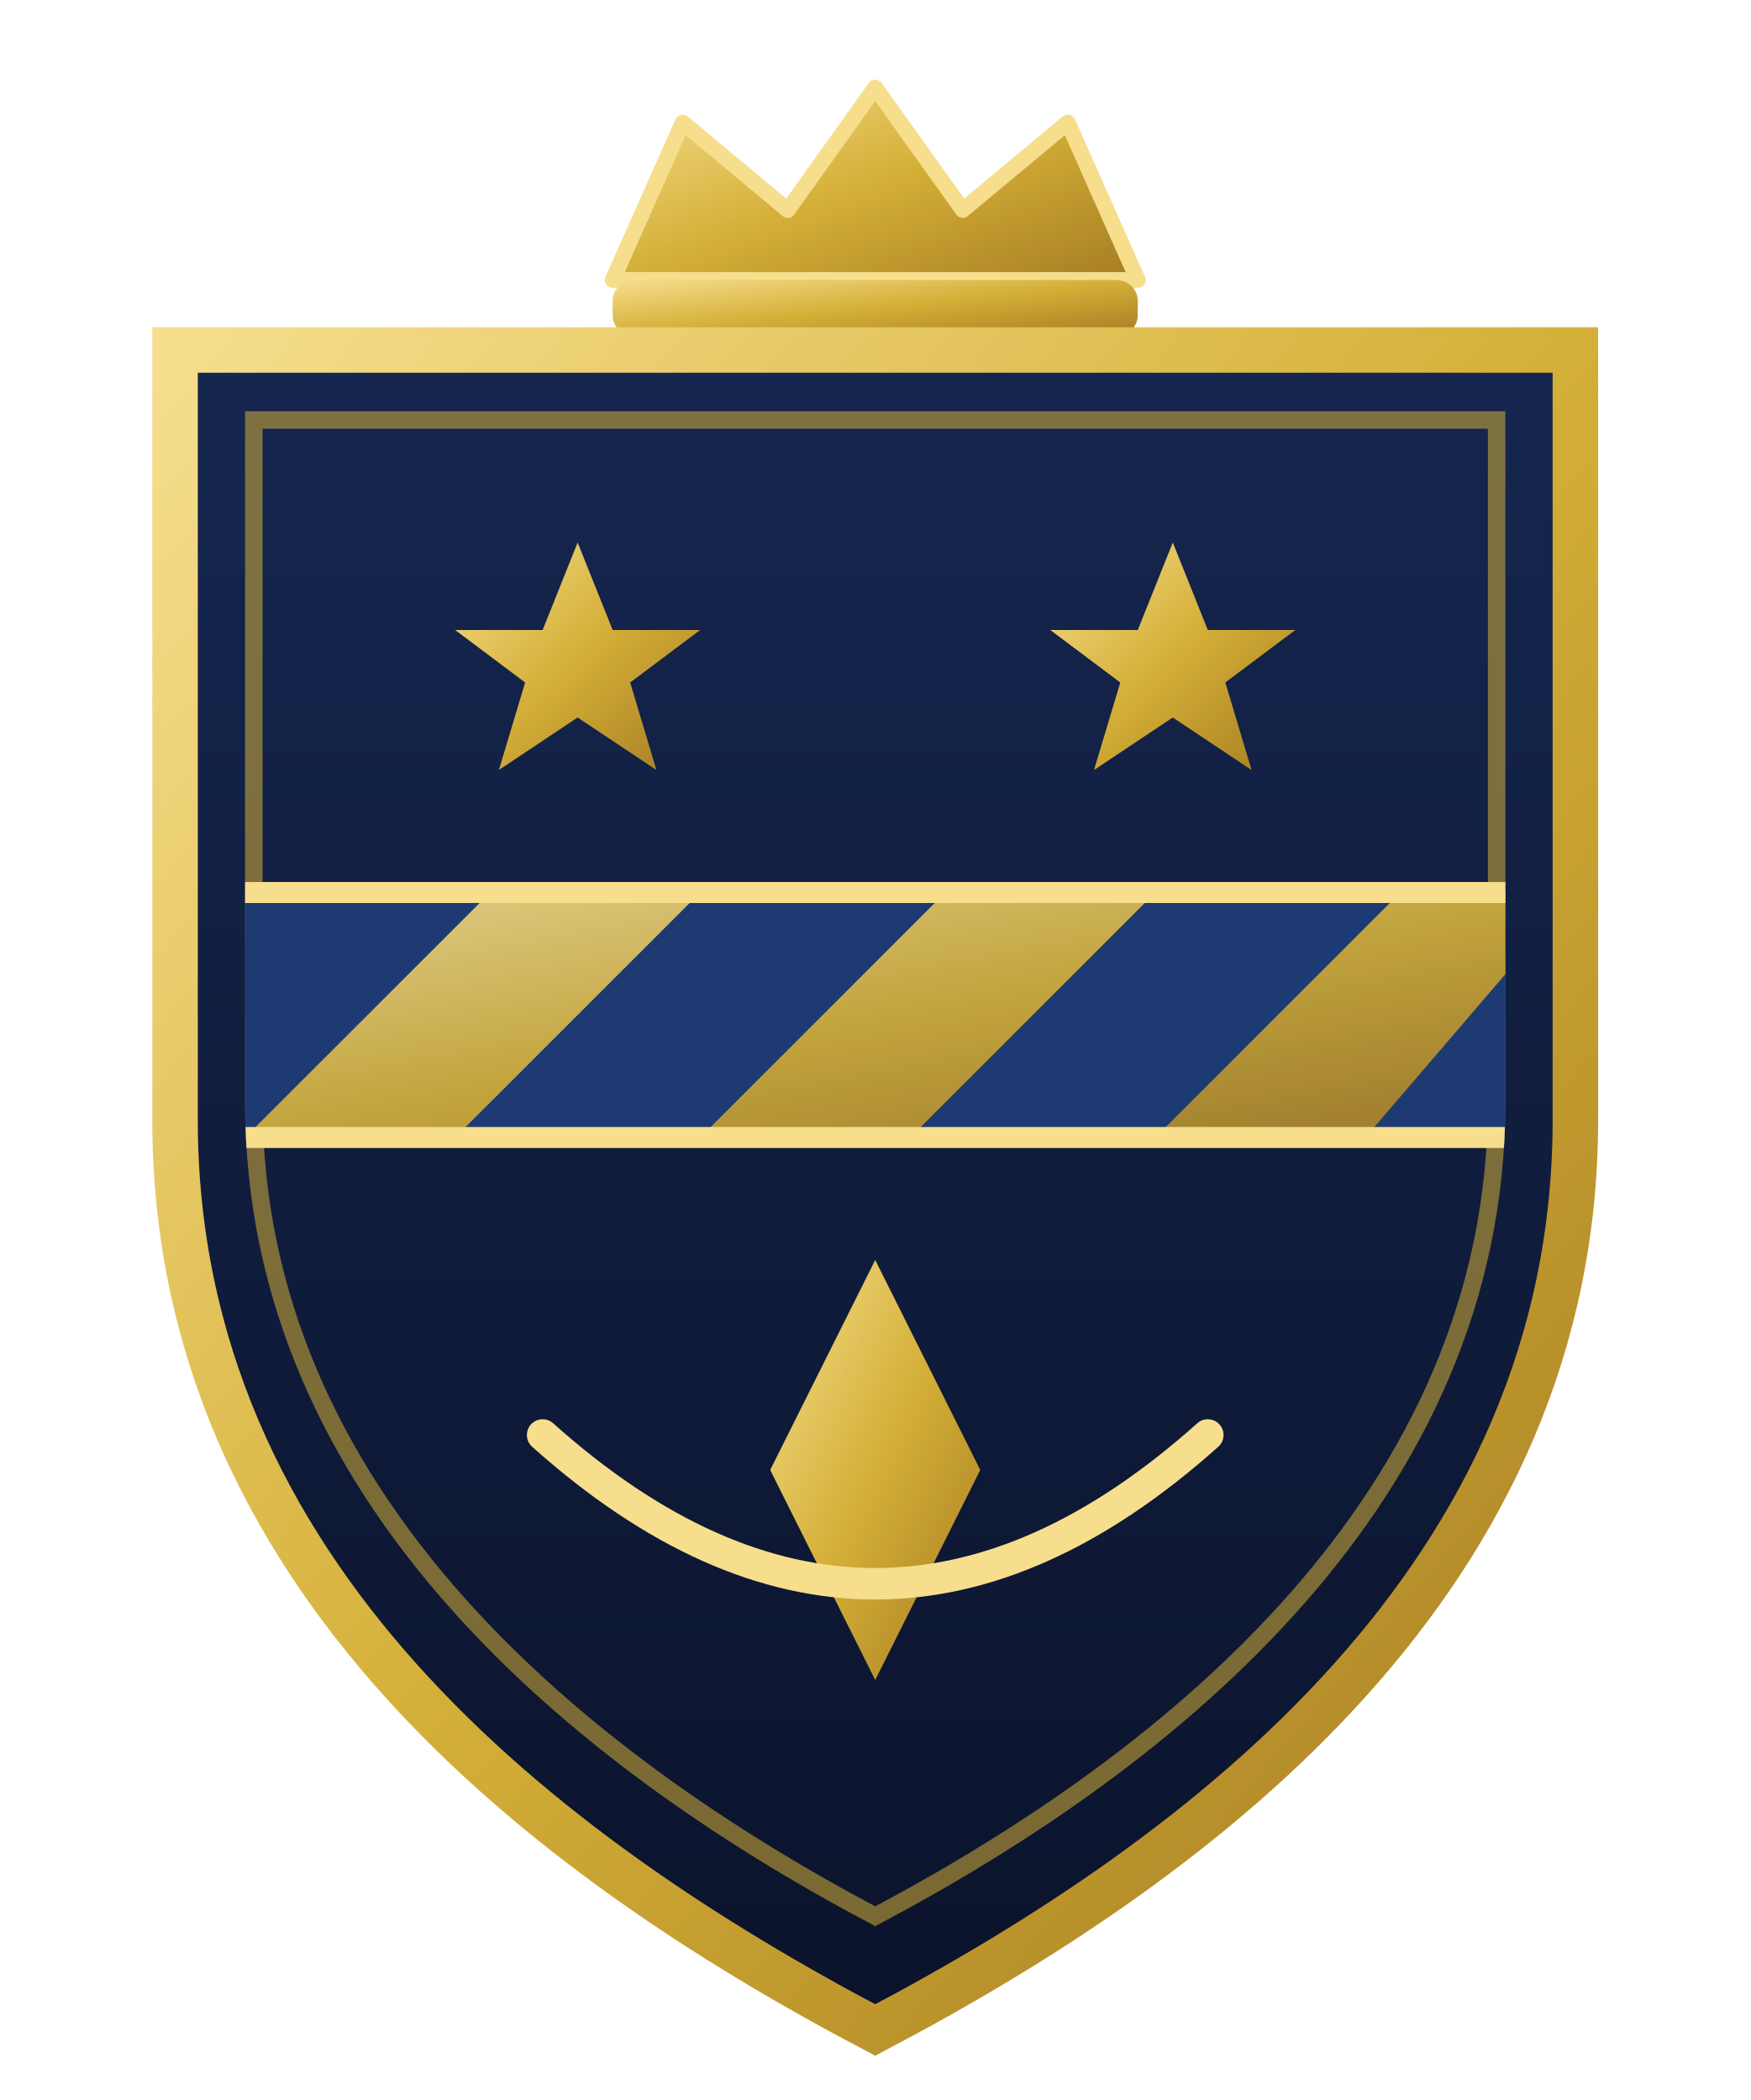
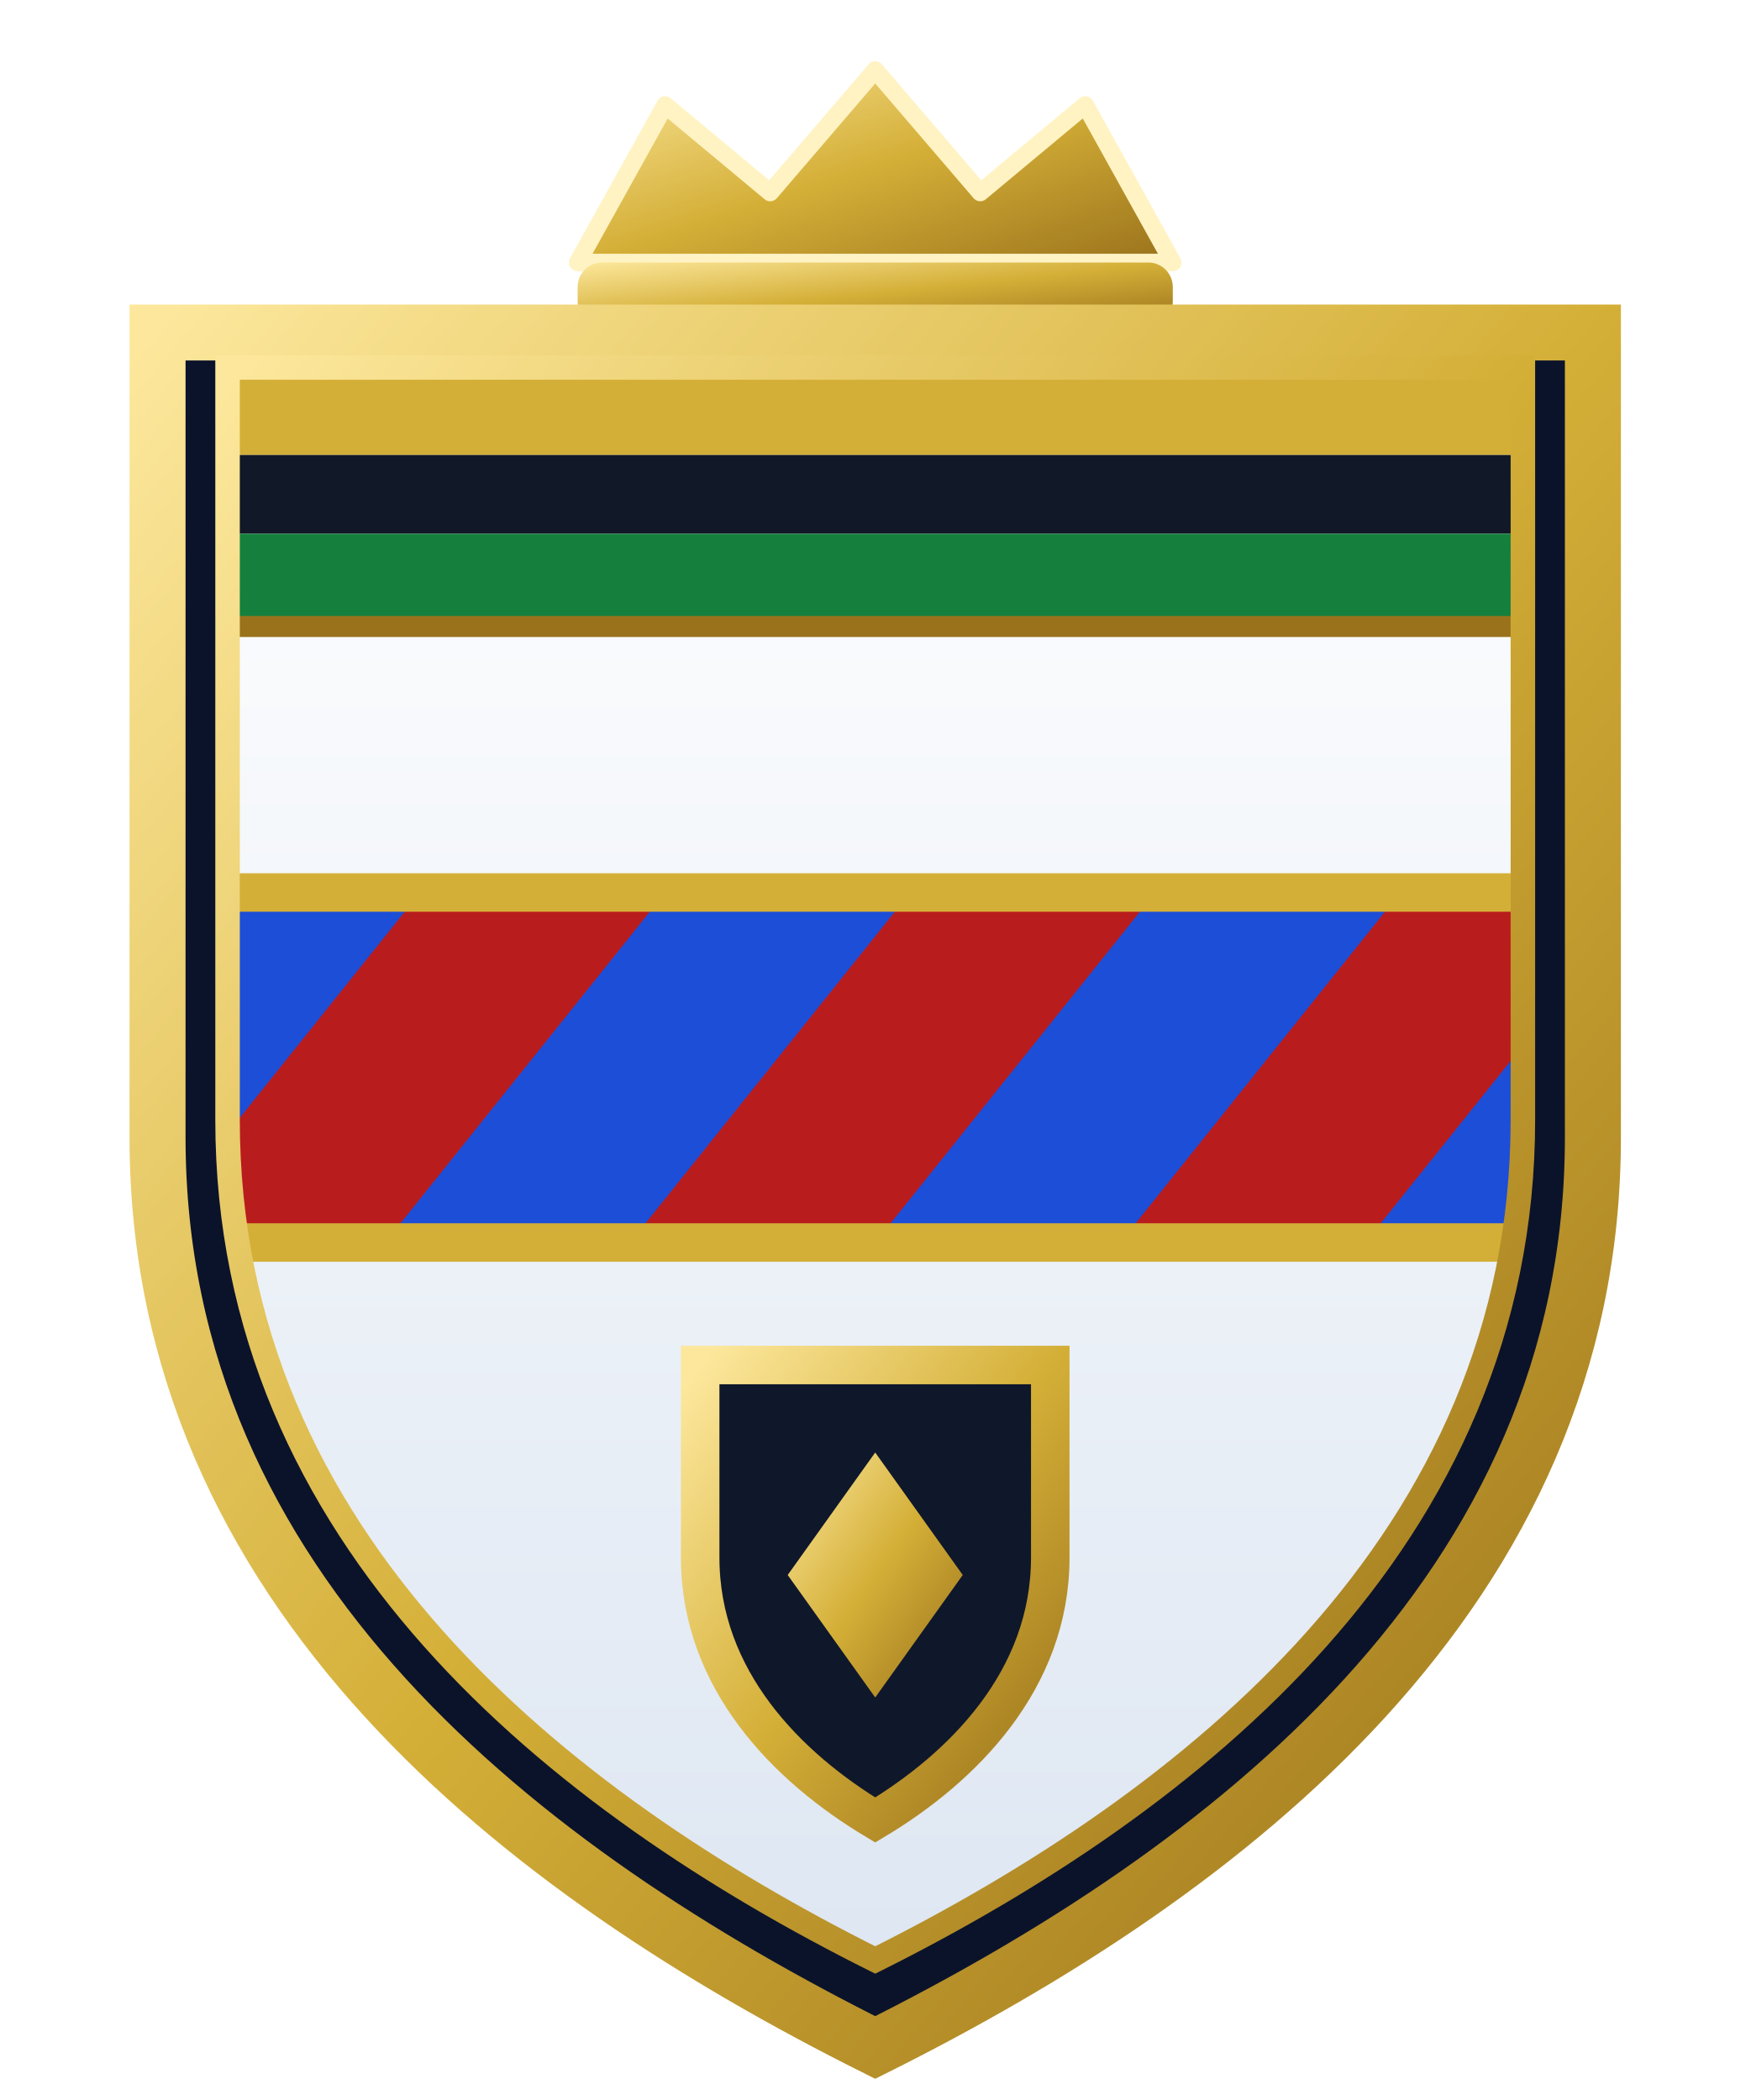
- <svg xmlns="http://www.w3.org/2000/svg" viewBox="0 0 100 120" width="100" height="120" role="img" aria-label="Carmichael Family Crest">
+ <svg xmlns="http://www.w3.org/2000/svg" viewBox="0 0 100 120" width="100" height="120" role="img" aria-label="Carmichael Family Compact Shield Emblem">
  <defs>
-     <linearGradient id="carmBg" x1="0" y1="0" x2="0" y2="1">
-       <stop offset="0%" stop-color="#15264F" />
-       <stop offset="100%" stop-color="#0B132B" />
+     <linearGradient id="carmGold" x1="0" y1="0" x2="1" y2="1">
+       <stop offset="0%" stop-color="#FCE79C" />
+       <stop offset="50%" stop-color="#D4AF37" />
+       <stop offset="100%" stop-color="#9A721C" />
    </linearGradient>
-     <linearGradient id="carmGold" x1="0" y1="0" x2="1" y2="1">
-       <stop offset="0%" stop-color="#F6DE8D" />
-       <stop offset="50%" stop-color="#D4AF37" />
-       <stop offset="100%" stop-color="#A67C23" />
+     <linearGradient id="carmSilver" x1="0" y1="0" x2="0" y2="1">
+       <stop offset="0%" stop-color="#FFFFFF" />
+       <stop offset="100%" stop-color="#DDE6F2" />
    </linearGradient>
    <clipPath id="carmShieldClip">
-       <path d="M14 22 H86 V63 C86 86 67 101 50 110 C33 101 14 86 14 63 Z" />
+       <path d="M13 21 H87 V64 C87 88 68 103 50 112 C32 103 13 88 13 64 Z" />
    </clipPath>
  </defs>
-   <path d="M35 16 L39 7 L45 12 L50 5 L55 12 L61 7 L65 16 Z" fill="url(#carmGold)" stroke="#F6DE8D" stroke-width="0.9" stroke-linejoin="round" />
-   <rect x="35" y="16" width="30" height="3.2" rx="1.2" fill="url(#carmGold)" />
-   <path d="M10 20 H90 V64 C90 90 69 106 50 116 C31 106 10 90 10 64 Z" fill="url(#carmBg)" stroke="url(#carmGold)" stroke-width="2.6" />
-   <path d="M14.5 24 H85.5 V63 C85.5 85.5 67 100.5 50 109.5 C33 100.5 14.5 85.5 14.5 63 Z" fill="none" stroke="#D4AF37" stroke-opacity="0.55" stroke-width="1" />
+   <path d="M33 15 L38 6 L44 11 L50 4 L56 11 L62 6 L67 15 Z" fill="url(#carmGold)" stroke="#FFF3C4" stroke-width="1" stroke-linejoin="round" />
+   <rect x="33" y="15" width="34" height="3.6" rx="1.4" fill="url(#carmGold)" />
+   <path d="M9 19 H91 V65 C91 91 70 107 50 117 C30 107 9 91 9 65 Z" fill="#0B132B" stroke="url(#carmGold)" stroke-width="3.2" />
  <g clip-path="url(#carmShieldClip)">
-     <rect x="12" y="51" width="76" height="14" fill="#1E3A73" />
-     <path d="M14 65 L28 51 H40 L26 65 Z M40 65 L54 51 H66 L52 65 Z M66 65 L80 51 H90 L78 65 Z" fill="url(#carmGold)" opacity="0.9" />
-     <line x1="12" y1="51" x2="88" y2="51" stroke="#F6DE8D" stroke-width="1.2" />
-     <line x1="12" y1="65" x2="88" y2="65" stroke="#F6DE8D" stroke-width="1.2" />
-     <polygon points="33,31 35,36 40,36 36,39 37.5,44 33,41 28.5,44 30,39 26,36 31,36" fill="url(#carmGold)" />
-     <polygon points="67,31 69,36 74,36 70,39 71.5,44 67,41 62.5,44 64,39 60,36 65,36" fill="url(#carmGold)" />
-     <path d="M50 72 L56 84 L50 96 L44 84 Z" fill="url(#carmGold)" />
-     <path d="M31 82 Q50 99 69 82" fill="none" stroke="#F6DE8D" stroke-width="1.8" stroke-linecap="round" />
+     <rect x="10" y="19" width="80" height="96" fill="url(#carmSilver)" />
+     <rect x="10" y="21" width="80" height="5" fill="#D4AF37" />
+     <rect x="10" y="26" width="80" height="4.5" fill="#111827" />
+     <rect x="10" y="30.5" width="80" height="5" fill="#15803D" />
+     <line x1="10" y1="35.8" x2="90" y2="35.8" stroke="#9A721C" stroke-width="1.2" />
+     <rect x="10" y="51" width="80" height="20" fill="#1D4ED8" />
+     <path d="M8 71 L24 51 H38 L22 71 Z M36 71 L52 51 H66 L50 71 Z M64 71 L80 51 H94 L78 71 Z" fill="#B91C1C" />
+     <line x1="10" y1="51" x2="90" y2="51" stroke="#D4AF37" stroke-width="2.2" />
+     <line x1="10" y1="71" x2="90" y2="71" stroke="#D4AF37" stroke-width="2.2" />
+     <path d="M40 78 H60 V89 C60 96 55 101 50 104 C45 101 40 96 40 89 Z" fill="#0F172A" stroke="url(#carmGold)" stroke-width="2.2" />
+     <polygon points="50,83 55,90 50,97 45,90" fill="url(#carmGold)" />
  </g>
+   <path d="M13 21 H87 V64 C87 88 68 103 50 112 C32 103 13 88 13 64 Z" fill="none" stroke="url(#carmGold)" stroke-width="1.4" />
</svg>
